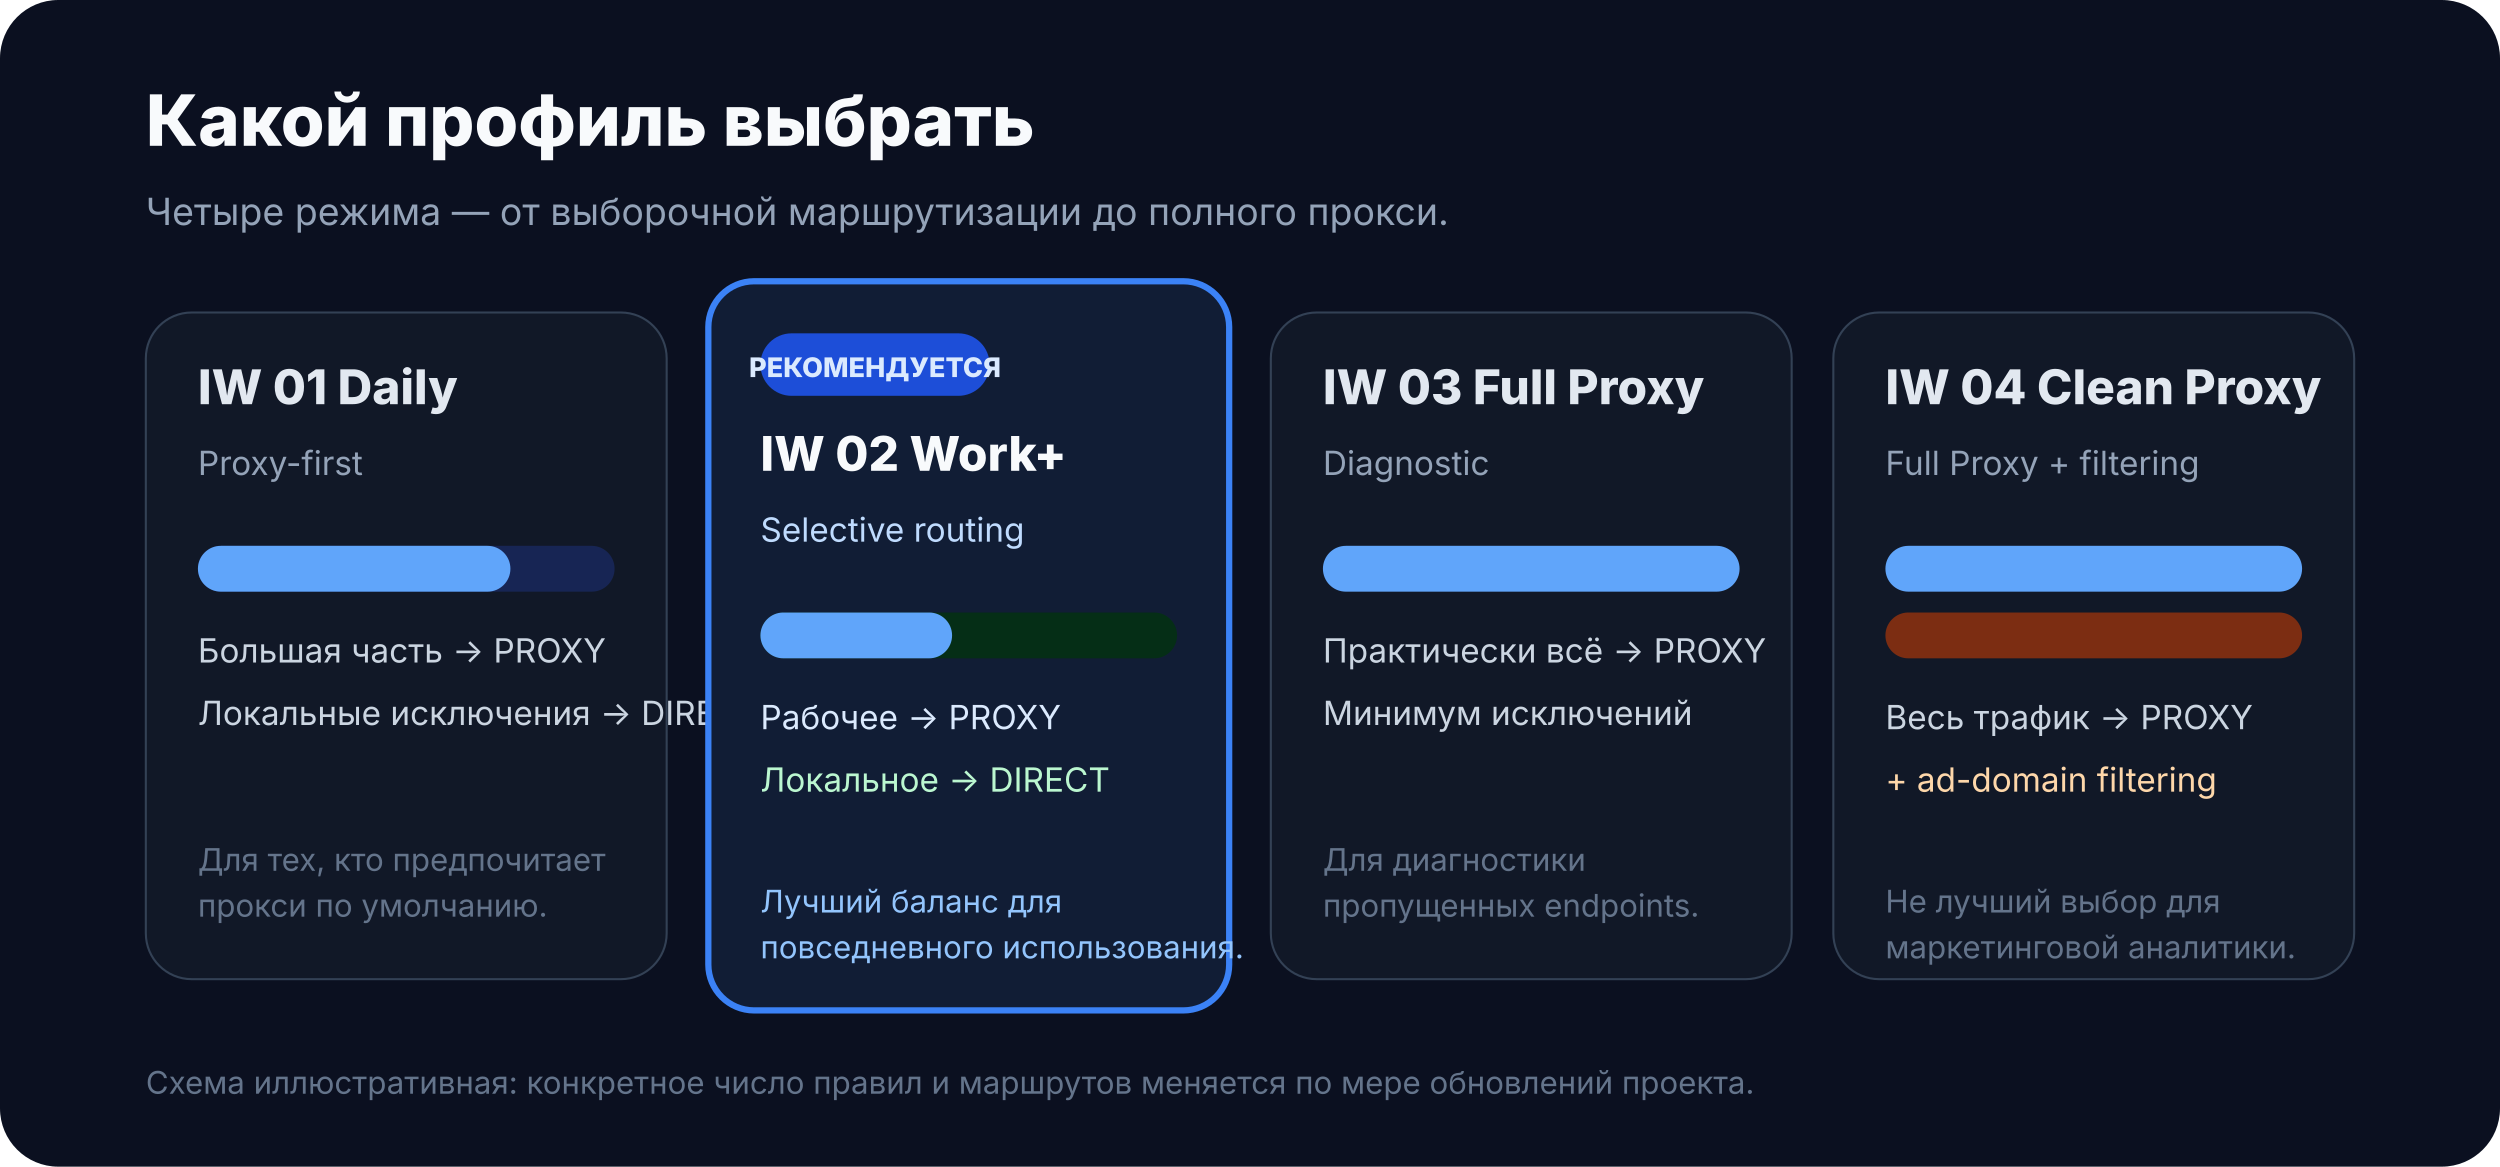
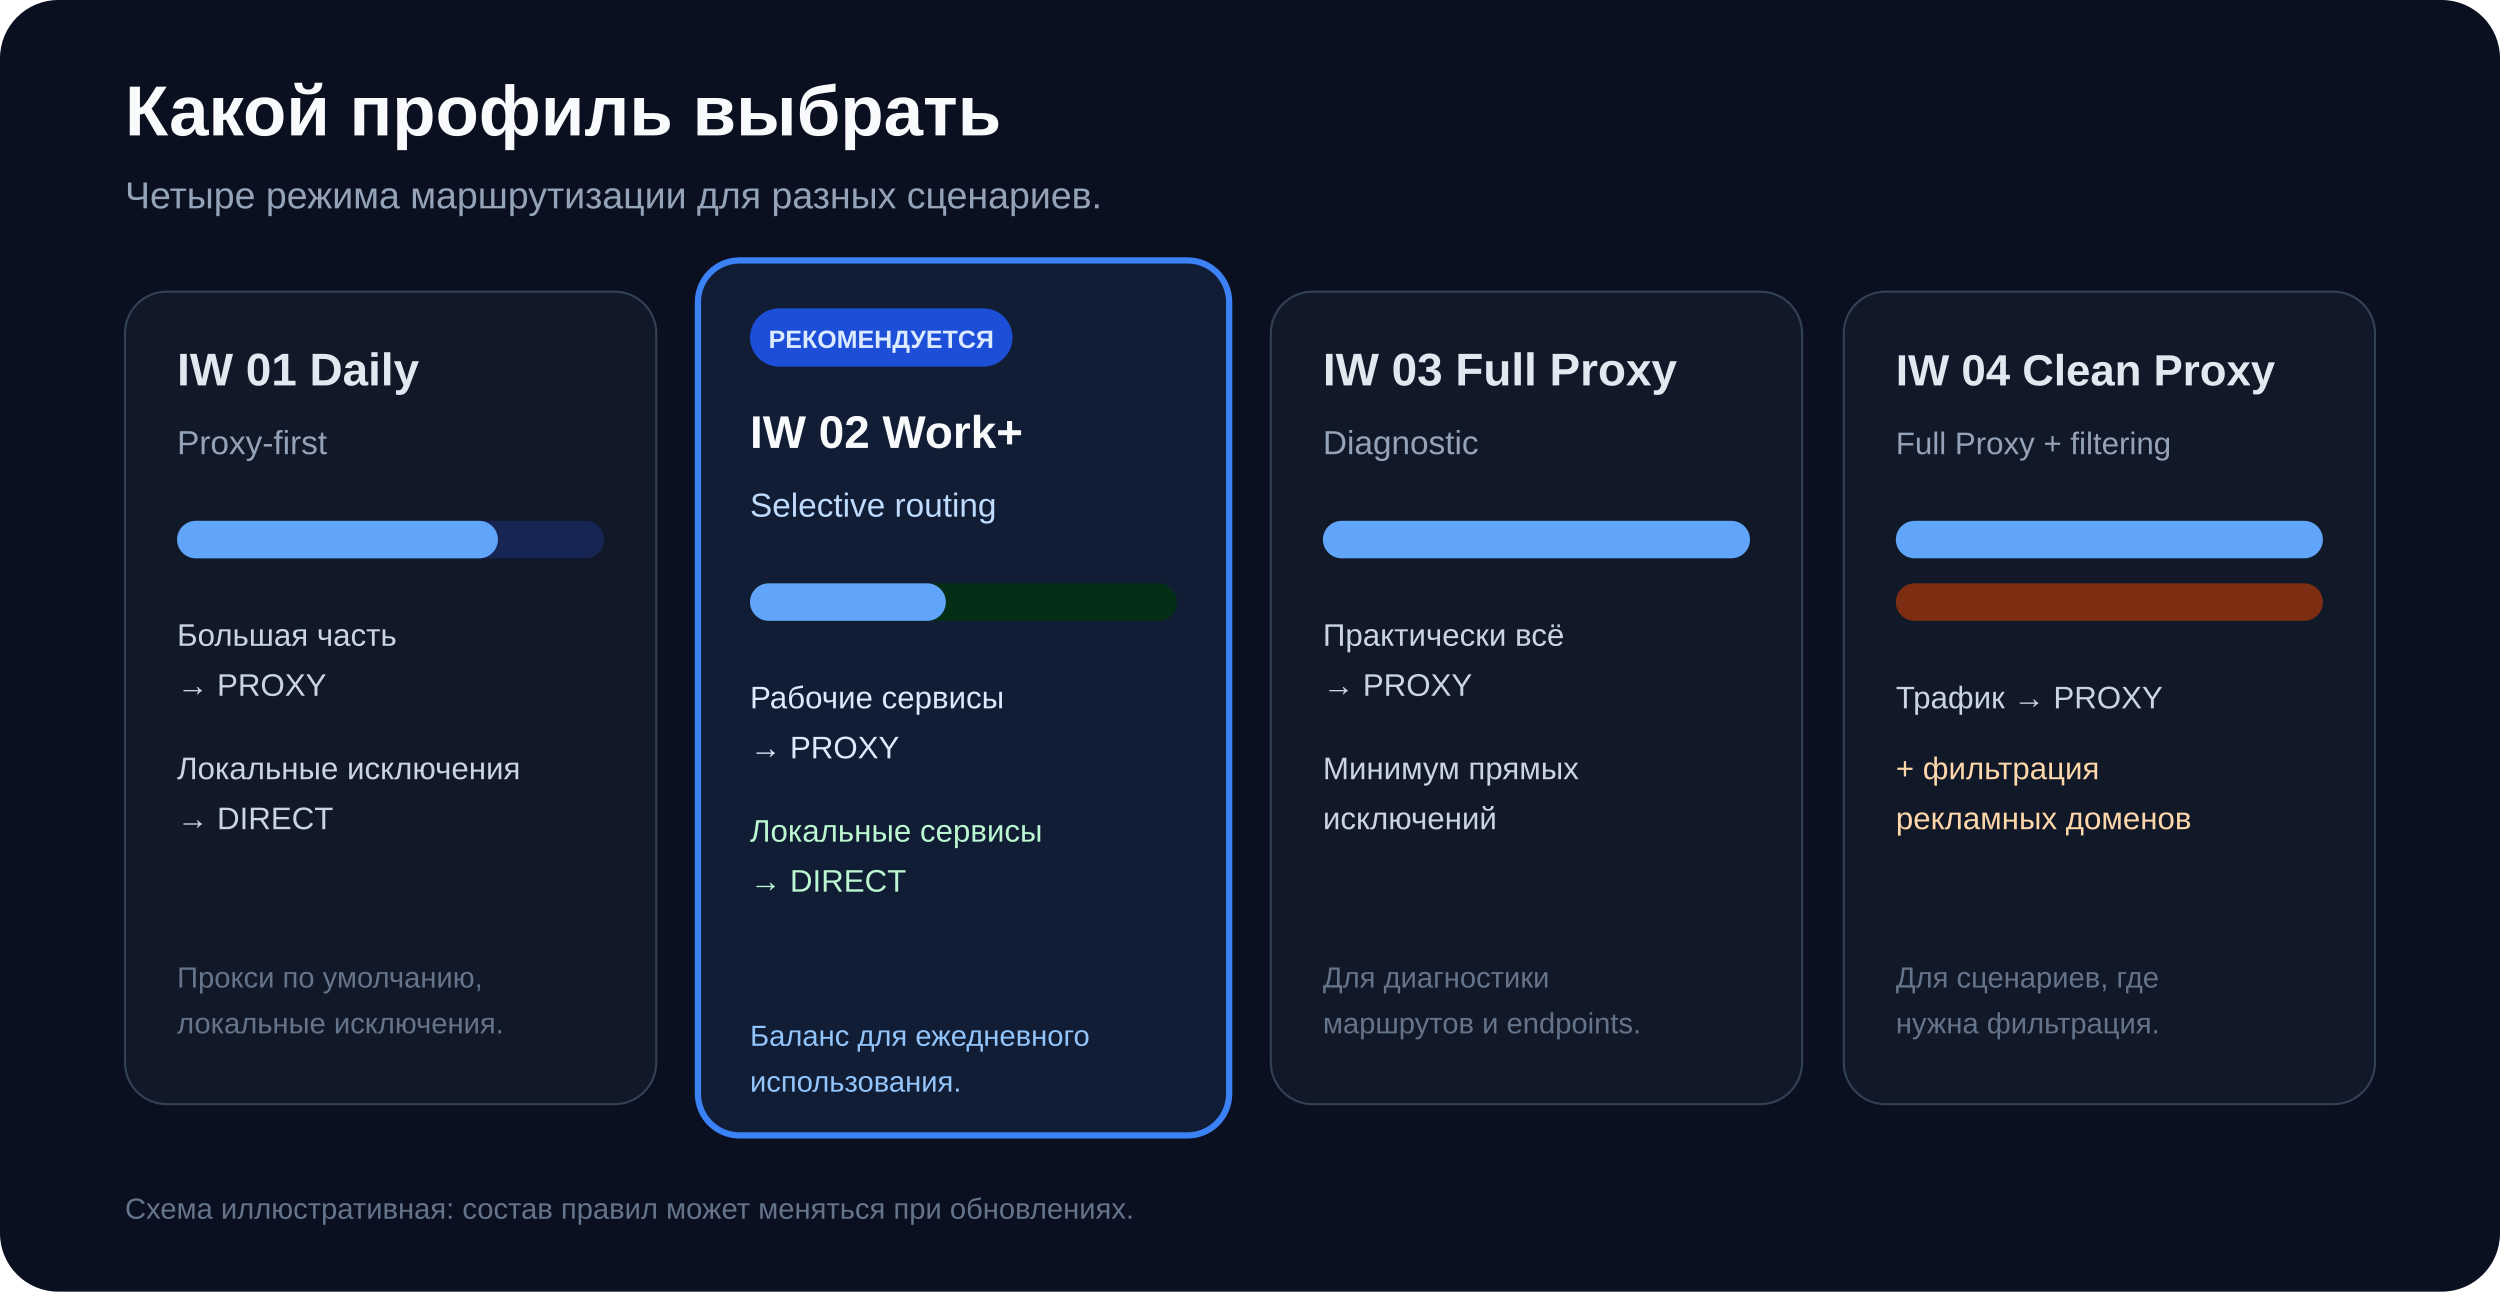
- <svg xmlns="http://www.w3.org/2000/svg" width="1200" height="560" viewBox="0 0 1200 560" role="img" aria-labelledby="title desc">
-   <rect width="1200" height="560" rx="28" fill="#0b1020" />
-   <text x="70" y="70" fill="#f8fafc" font-family="Inter,Segoe UI,Arial,sans-serif" font-size="34" font-weight="800">Какой профиль выбрать</text>
-   <text x="70" y="108" fill="#94a3b8" font-family="Inter,Segoe UI,Arial,sans-serif" font-size="18">Четыре режима — от выборочной маршрутизации до полного прокси.</text>
-   <g font-family="Inter,Segoe UI,Arial,sans-serif">
-     <rect x="70" y="150" width="250" height="320" rx="22" fill="#111827" stroke="#334155" />
-     <text x="95" y="194" fill="#e2e8f0" font-size="23" font-weight="800">IW 01 Daily</text>
-     <text x="95" y="228" fill="#94a3b8" font-size="16">Proxy-first</text>
-     <rect x="95" y="262" width="200" height="22" rx="11" fill="#172554" />
-     <rect x="95" y="262" width="150" height="22" rx="11" fill="#60a5fa" />
-     <text x="95" y="318" fill="#cbd5e1" font-size="16">Большая часть → PROXY</text>
-     <text x="95" y="348" fill="#cbd5e1" font-size="16">Локальные исключения → DIRECT</text>
-     <text x="95" y="418" fill="#64748b" font-size="15">Для тех, кто предпочитает</text>
-     <text x="95" y="440" fill="#64748b" font-size="15">прокси по умолчанию.</text>
-     <rect x="340" y="135" width="250" height="350" rx="22" fill="#111d35" stroke="#3b82f6" stroke-width="3" />
-     <rect x="365" y="160" width="110" height="30" rx="15" fill="#1d4ed8" />
-     <text x="420" y="181" text-anchor="middle" fill="#dbeafe" font-size="13" font-weight="800">РЕКОМЕНДУЕТСЯ</text>
-     <text x="365" y="226" fill="#f8fafc" font-size="23" font-weight="800">IW 02 Work+</text>
-     <text x="365" y="260" fill="#bfdbfe" font-size="16">Selective routing</text>
-     <rect x="365" y="294" width="200" height="22" rx="11" fill="#052e16" />
-     <rect x="365" y="294" width="92" height="22" rx="11" fill="#60a5fa" />
-     <text x="365" y="350" fill="#dbeafe" font-size="16">Рабочее → PROXY</text>
-     <text x="365" y="380" fill="#bbf7d0" font-size="16">Локальное → DIRECT</text>
-     <text x="365" y="438" fill="#93c5fd" font-size="15">Лучший баланс для</text>
-     <text x="365" y="460" fill="#93c5fd" font-size="15">повседневного использования.</text>
-     <rect x="610" y="150" width="250" height="320" rx="22" fill="#111827" stroke="#334155" />
-     <text x="635" y="194" fill="#e2e8f0" font-size="23" font-weight="800">IW 03 Full Proxy</text>
-     <text x="635" y="228" fill="#94a3b8" font-size="16">Diagnostic</text>
-     <rect x="635" y="262" width="200" height="22" rx="11" fill="#60a5fa" />
-     <text x="635" y="318" fill="#cbd5e1" font-size="16">Практически всё → PROXY</text>
-     <text x="635" y="348" fill="#cbd5e1" font-size="16">Минимум исключений</text>
-     <text x="635" y="418" fill="#64748b" font-size="15">Для диагностики</text>
-     <text x="635" y="440" fill="#64748b" font-size="15">пропущенных endpoints.</text>
-     <rect x="880" y="150" width="250" height="320" rx="22" fill="#111827" stroke="#334155" />
-     <text x="905" y="194" fill="#e2e8f0" font-size="23" font-weight="800">IW 04 Clean Proxy</text>
-     <text x="905" y="228" fill="#94a3b8" font-size="16">Full Proxy + filtering</text>
-     <rect x="905" y="262" width="200" height="22" rx="11" fill="#60a5fa" />
-     <rect x="905" y="294" width="200" height="22" rx="11" fill="#7c2d12" />
-     <text x="905" y="350" fill="#cbd5e1" font-size="16">Весь трафик → PROXY</text>
-     <text x="905" y="380" fill="#fed7aa" font-size="16">+ ad-domain filtering</text>
-     <text x="905" y="438" fill="#64748b" font-size="15">Не лучший выбор для</text>
-     <text x="905" y="460" fill="#64748b" font-size="15">маркетинговой аналитики.</text>
+ <svg xmlns="http://www.w3.org/2000/svg" width="1200" height="620" viewBox="0 0 1200 620" role="img" aria-labelledby="title desc">
+   <rect width="1200" height="620" rx="28" fill="#0b1020" />
+   <g font-family="Arial,Helvetica,sans-serif">
+     <text x="60" y="65" fill="#f8fafc" font-size="34" font-weight="700">Какой профиль выбрать</text>
+     <text x="60" y="100" fill="#94a3b8" font-size="18">Четыре режима маршрутизации для разных сценариев.</text>
+     <rect x="60" y="140" width="255" height="390" rx="20" fill="#111827" stroke="#334155" />
+     <text x="85" y="185" fill="#e2e8f0" font-size="22" font-weight="700">IW 01 Daily</text>
+     <text x="85" y="218" fill="#94a3b8" font-size="16">Proxy-first</text>
+     <rect x="85" y="250" width="205" height="18" rx="9" fill="#172554" />
+     <rect x="85" y="250" width="154" height="18" rx="9" fill="#60a5fa" />
+     <text x="85" y="310" fill="#cbd5e1" font-size="15">Большая часть</text>
+     <text x="85" y="334" fill="#cbd5e1" font-size="15">→ PROXY</text>
+     <text x="85" y="374" fill="#cbd5e1" font-size="15">Локальные исключения</text>
+     <text x="85" y="398" fill="#cbd5e1" font-size="15">→ DIRECT</text>
+     <text x="85" y="474" fill="#64748b" font-size="14">Прокси по умолчанию,</text>
+     <text x="85" y="496" fill="#64748b" font-size="14">локальные исключения.</text>
+     <rect x="335" y="125" width="255" height="420" rx="20" fill="#111d35" stroke="#3b82f6" stroke-width="3" />
+     <rect x="360" y="148" width="126" height="28" rx="14" fill="#1d4ed8" />
+     <text x="423" y="167" text-anchor="middle" fill="#dbeafe" font-size="12" font-weight="700">РЕКОМЕНДУЕТСЯ</text>
+     <text x="360" y="215" fill="#f8fafc" font-size="22" font-weight="700">IW 02 Work+</text>
+     <text x="360" y="248" fill="#bfdbfe" font-size="16">Selective routing</text>
+     <rect x="360" y="280" width="205" height="18" rx="9" fill="#052e16" />
+     <rect x="360" y="280" width="94" height="18" rx="9" fill="#60a5fa" />
+     <text x="360" y="340" fill="#dbeafe" font-size="15">Рабочие сервисы</text>
+     <text x="360" y="364" fill="#dbeafe" font-size="15">→ PROXY</text>
+     <text x="360" y="404" fill="#bbf7d0" font-size="15">Локальные сервисы</text>
+     <text x="360" y="428" fill="#bbf7d0" font-size="15">→ DIRECT</text>
+     <text x="360" y="502" fill="#93c5fd" font-size="14">Баланс для ежедневного</text>
+     <text x="360" y="524" fill="#93c5fd" font-size="14">использования.</text>
+     <rect x="610" y="140" width="255" height="390" rx="20" fill="#111827" stroke="#334155" />
+     <text x="635" y="185" fill="#e2e8f0" font-size="22" font-weight="700">IW 03 Full Proxy</text>
+     <text x="635" y="218" fill="#94a3b8" font-size="16">Diagnostic</text>
+     <rect x="635" y="250" width="205" height="18" rx="9" fill="#60a5fa" />
+     <text x="635" y="310" fill="#cbd5e1" font-size="15">Практически всё</text>
+     <text x="635" y="334" fill="#cbd5e1" font-size="15">→ PROXY</text>
+     <text x="635" y="374" fill="#cbd5e1" font-size="15">Минимум прямых</text>
+     <text x="635" y="398" fill="#cbd5e1" font-size="15">исключений</text>
+     <text x="635" y="474" fill="#64748b" font-size="14">Для диагностики</text>
+     <text x="635" y="496" fill="#64748b" font-size="14">маршрутов и endpoints.</text>
+     <rect x="885" y="140" width="255" height="390" rx="20" fill="#111827" stroke="#334155" />
+     <text x="910" y="185" fill="#e2e8f0" font-size="21" font-weight="700">IW 04 Clean Proxy</text>
+     <text x="910" y="218" fill="#94a3b8" font-size="15">Full Proxy + filtering</text>
+     <rect x="910" y="250" width="205" height="18" rx="9" fill="#60a5fa" />
+     <rect x="910" y="280" width="205" height="18" rx="9" fill="#7c2d12" />
+     <text x="910" y="340" fill="#cbd5e1" font-size="15">Трафик → PROXY</text>
+     <text x="910" y="374" fill="#fed7aa" font-size="15">+ фильтрация</text>
+     <text x="910" y="398" fill="#fed7aa" font-size="15">рекламных доменов</text>
+     <text x="910" y="474" fill="#64748b" font-size="14">Для сценариев, где</text>
+     <text x="910" y="496" fill="#64748b" font-size="14">нужна фильтрация.</text>
+     <text x="60" y="585" fill="#64748b" font-size="14">Схема иллюстративная: состав правил может меняться при обновлениях.</text>
  </g>
-   <text x="70" y="525" fill="#64748b" font-family="Inter,Segoe UI,Arial,sans-serif" font-size="15">Схема иллюстративная: конкретное число правил и маршрутов меняется по мере обновлений проекта.</text>
</svg>
